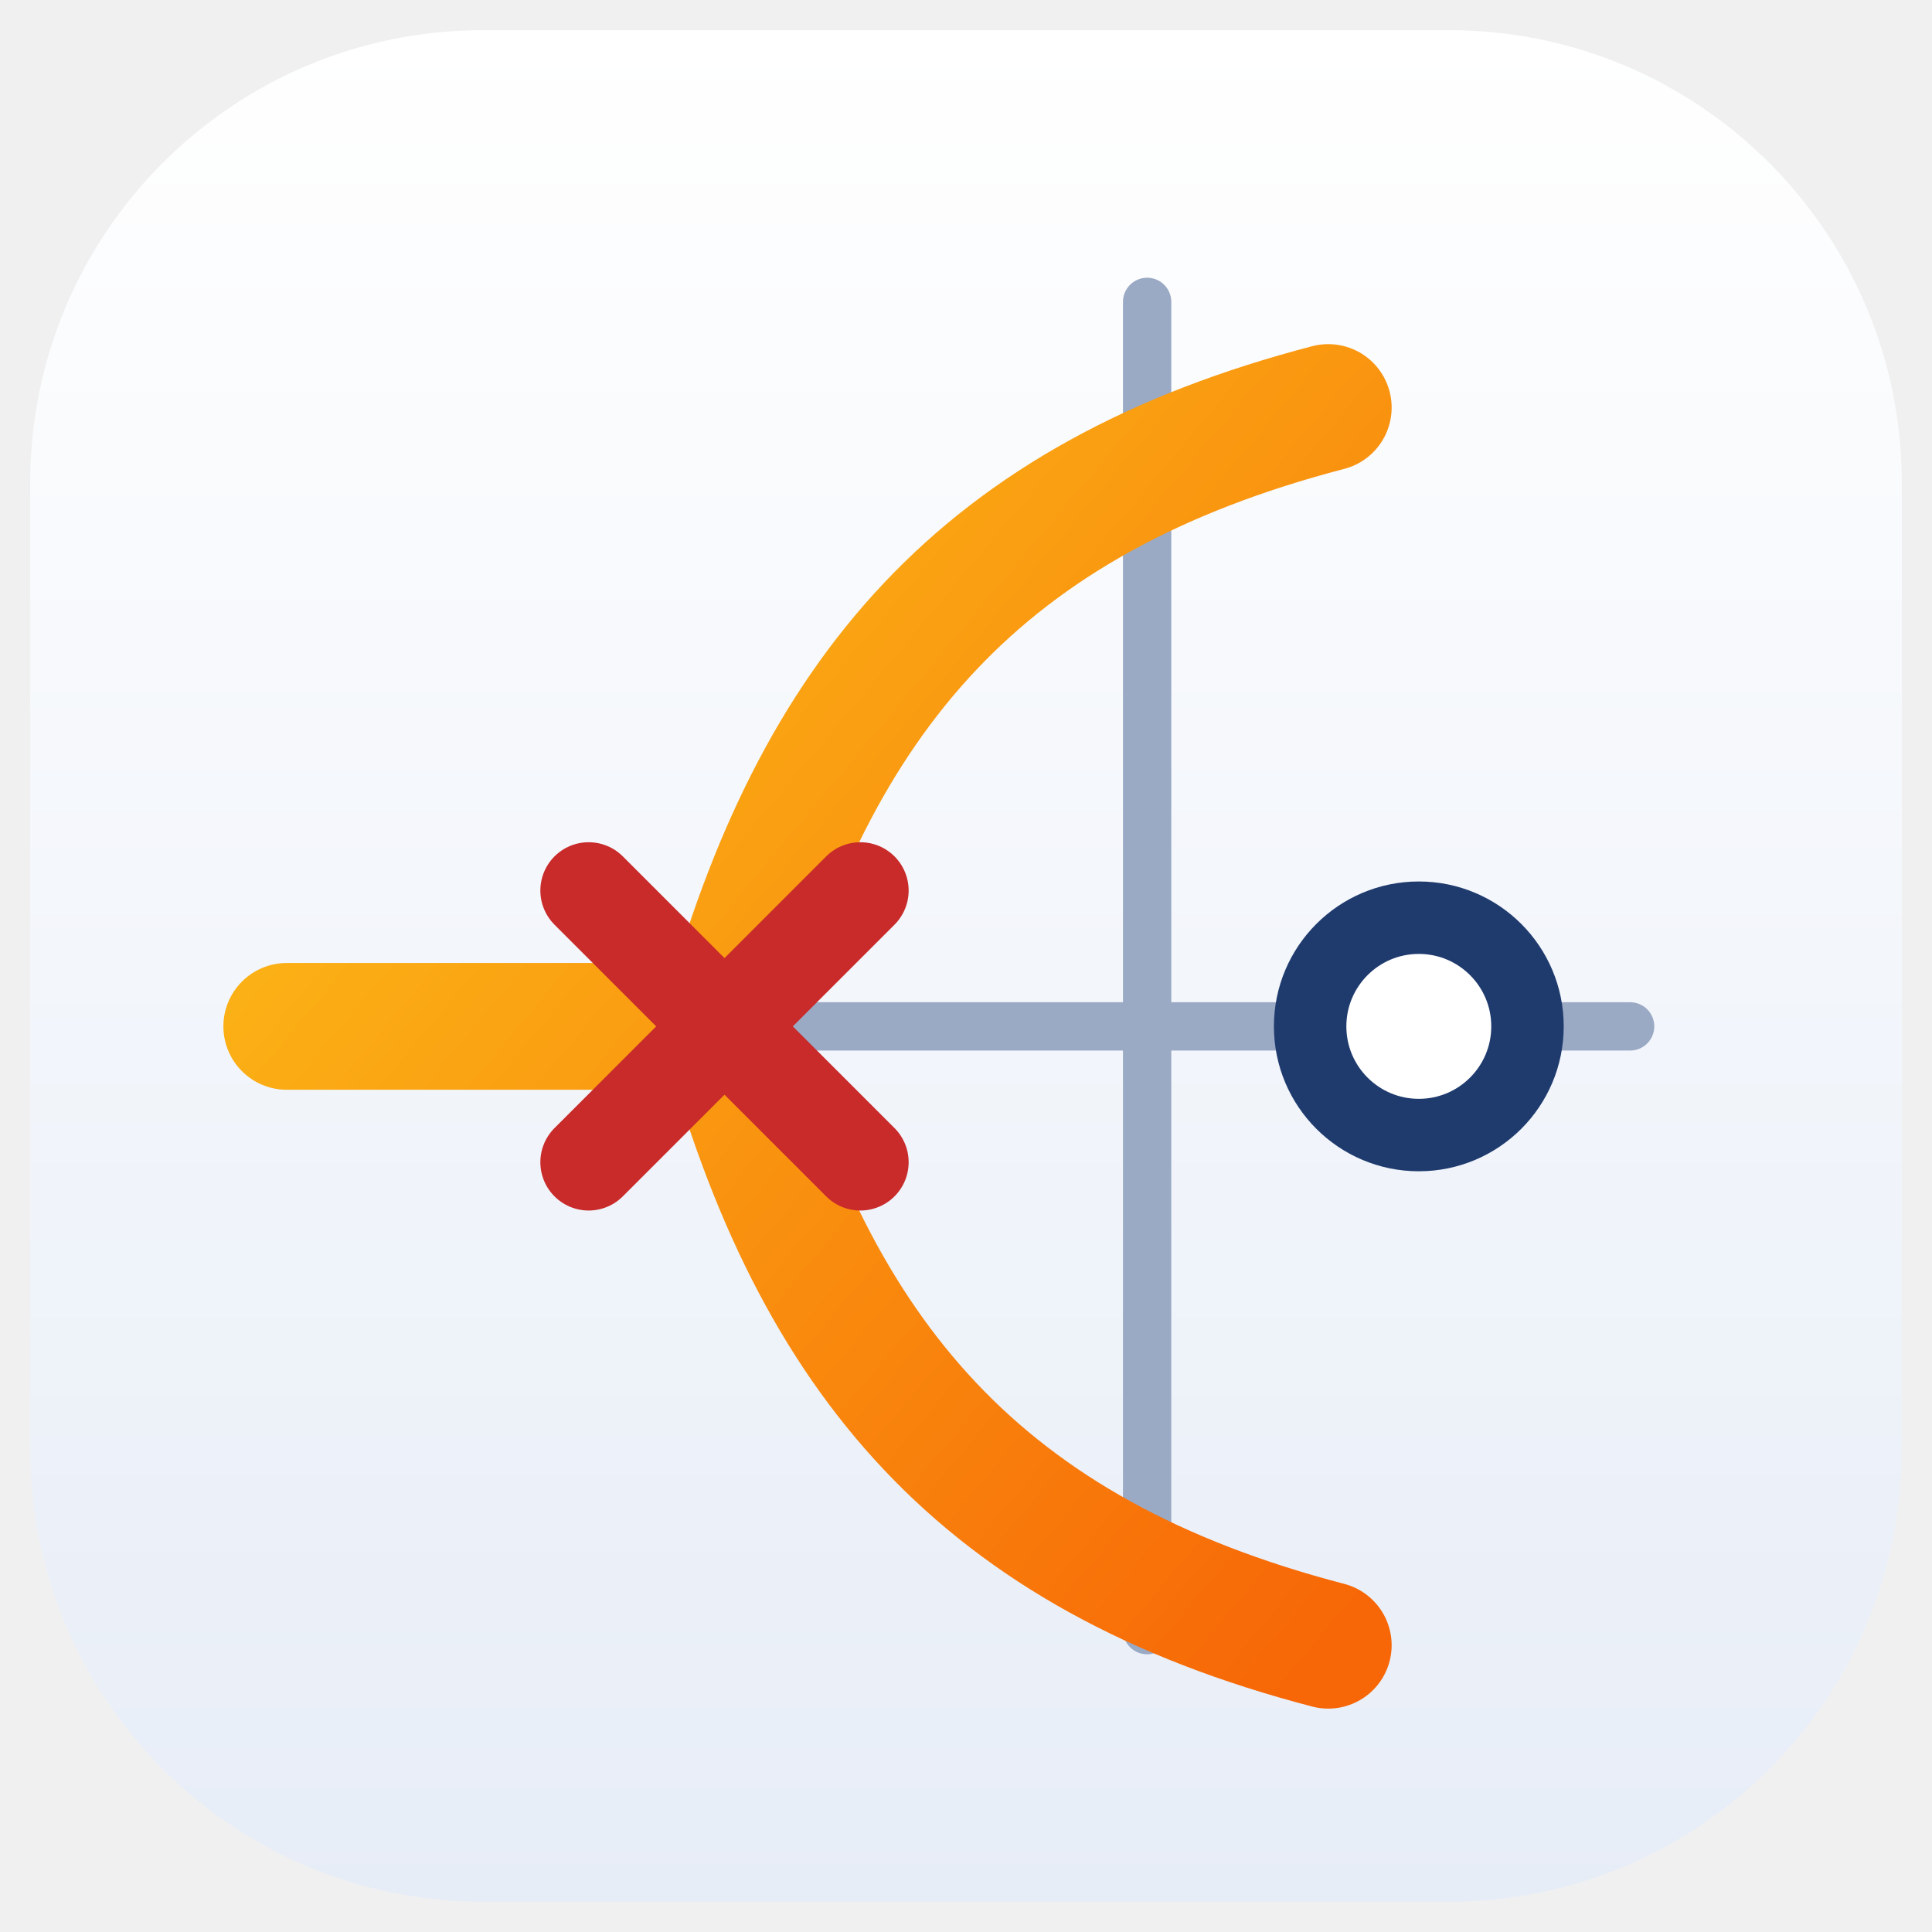
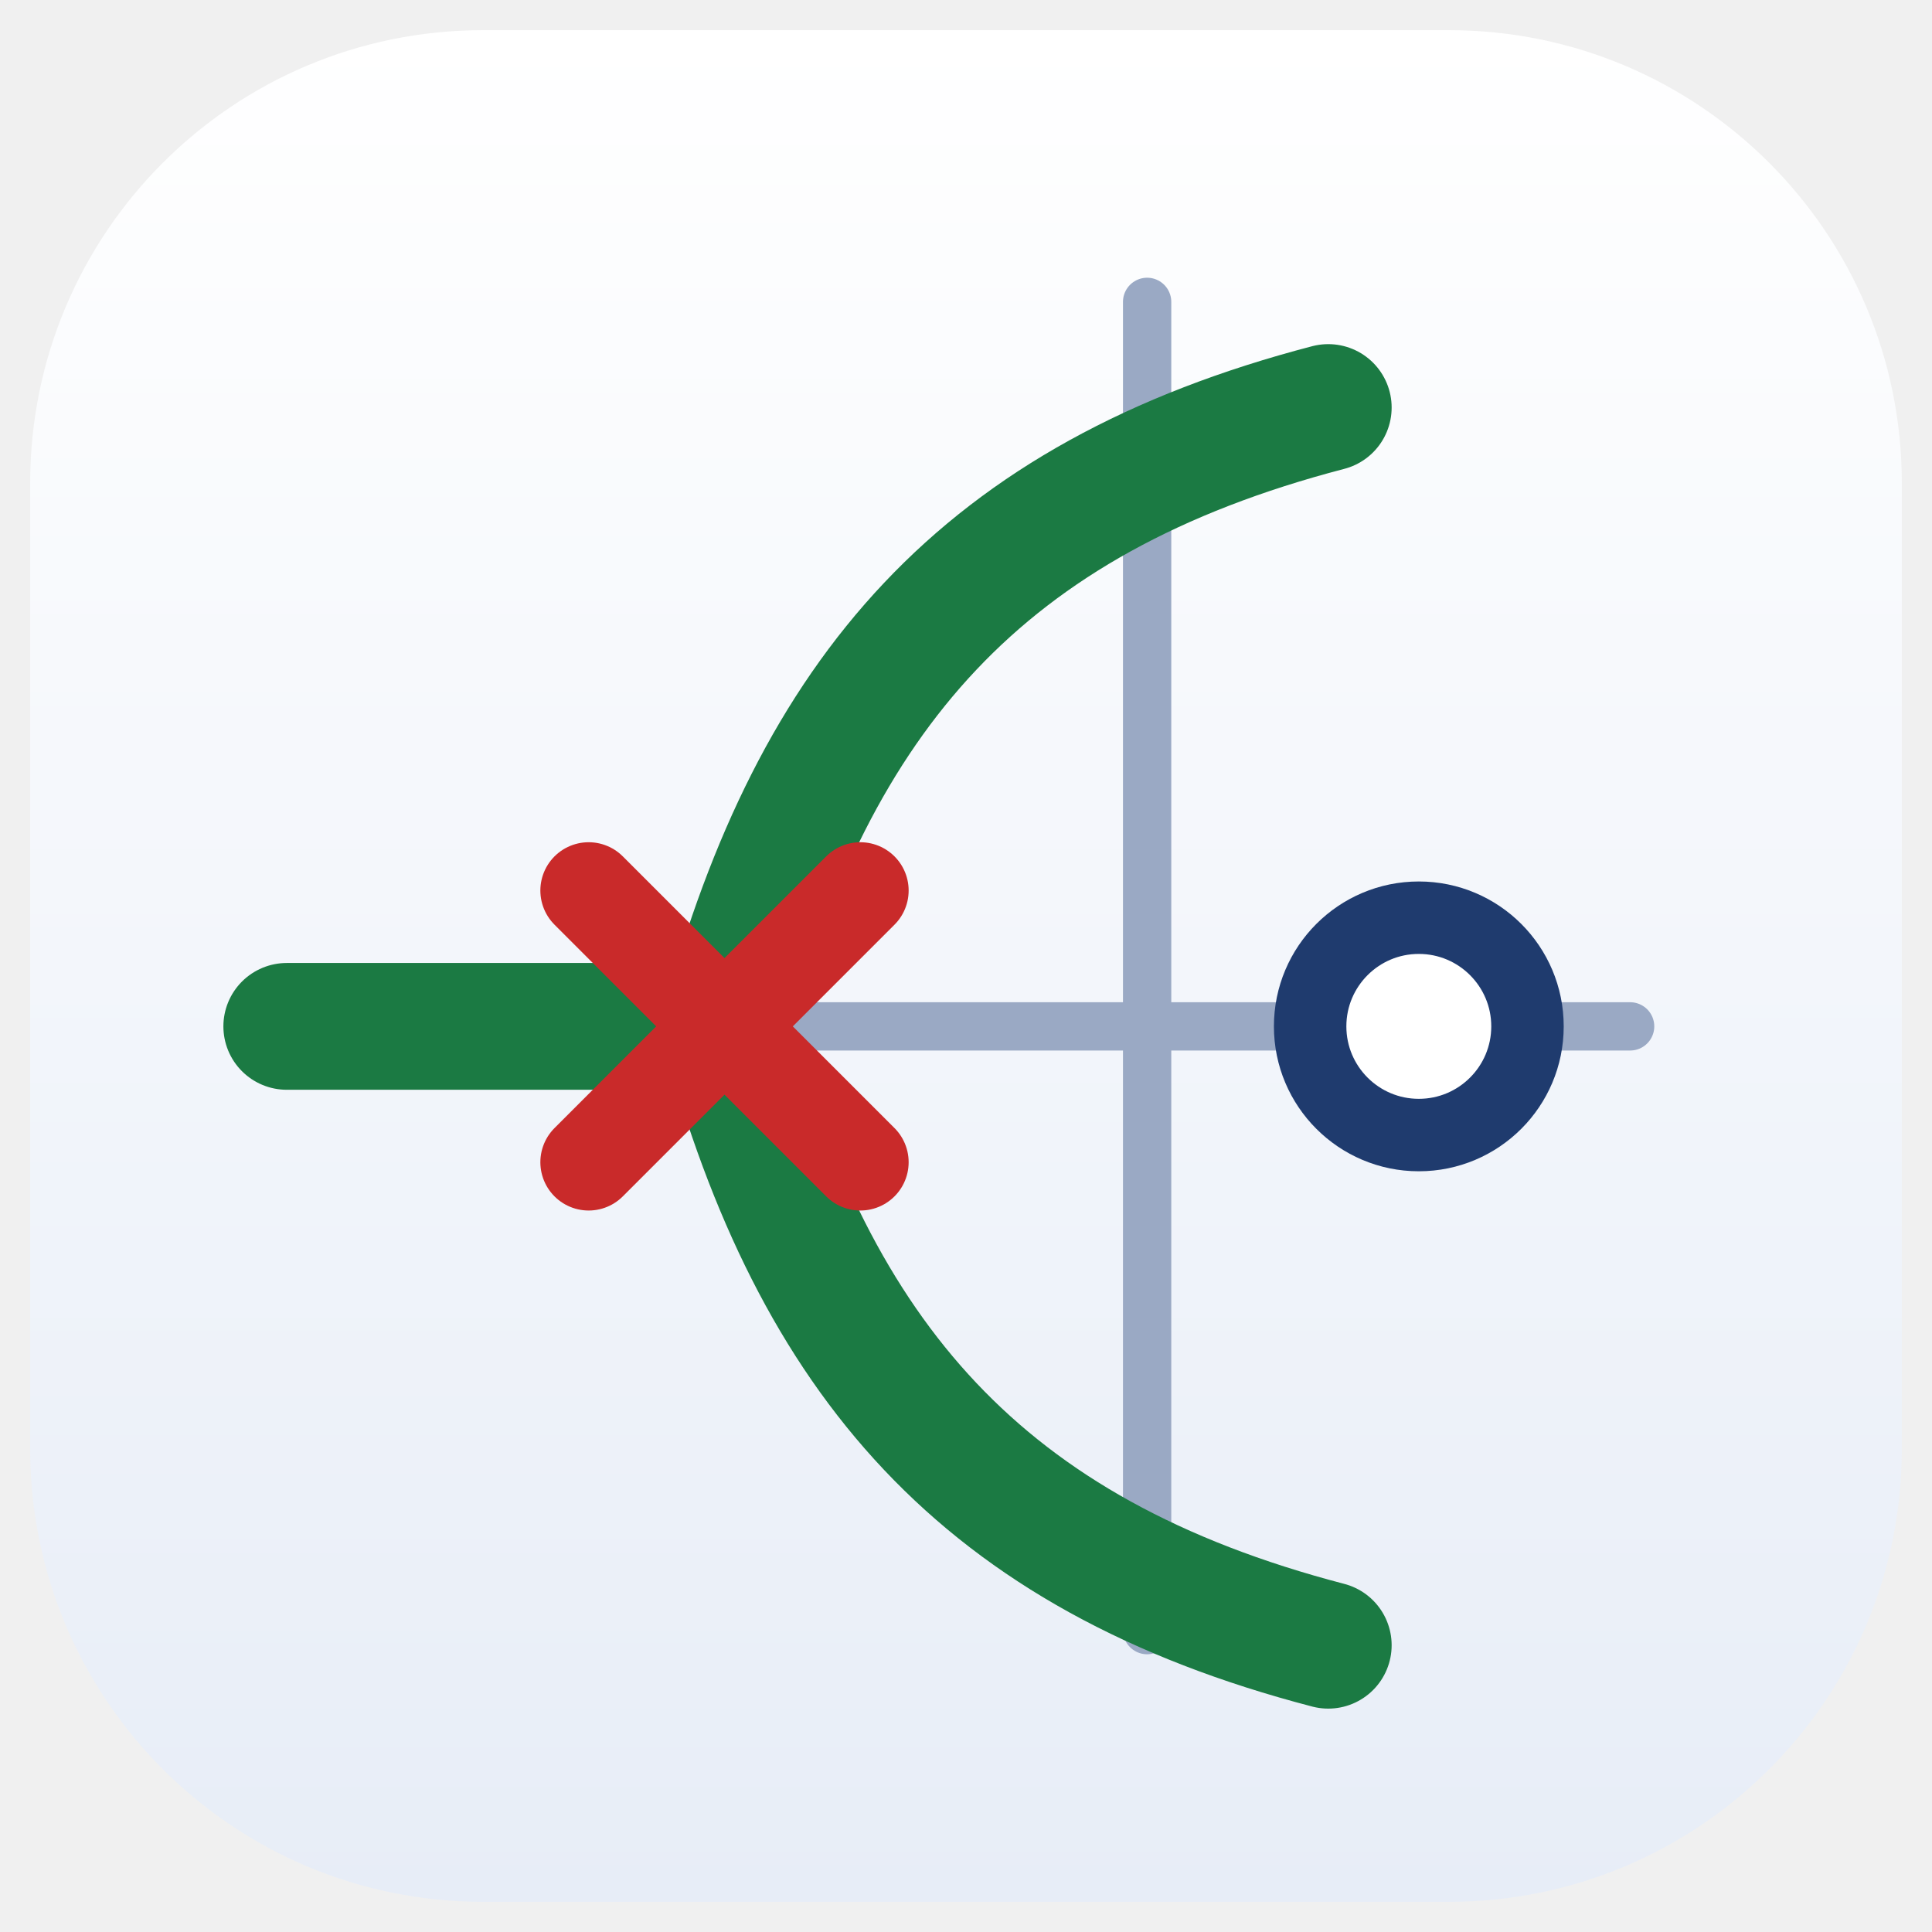
<svg xmlns="http://www.w3.org/2000/svg" viewBox="0 0 64 64">
  <defs>
    <linearGradient id="t" x1="0" y1="0" x2="0" y2="1">
      <stop offset="0" stop-color="#fff" />
      <stop offset="1" stop-color="#e7edf7" />
    </linearGradient>
    <linearGradient id="l" x1="0" y1="0" x2="1" y2="1">
-       <stop offset="0" stop-color="#fcc419" />
-       <stop offset="1" stop-color="#f76707" />
+       <stop offset="0" stop-color="#2f9e44" />
+       <stop offset="1" stop-color="#14532d" />
    </linearGradient>
  </defs>
  <rect x="1" y="1" width="62" height="62" rx="15" fill="url(#t)" />
  <path d="M10 34h44M38 10v44" stroke="#9aa9c4" stroke-width="1.6" stroke-linecap="round" />
-   <path d="M24 34c3-11 8.5-17.5 20-20.5M24 34c3 11 8.5 17.5 20 20.5M9.5 34H24" fill="none" stroke="url(#l)" stroke-width="4.2" stroke-linecap="round" />
+   <path d="M24 34c3-11 8.5-17.5 20-20.5M24 34c3 11 8.5 17.5 20 20.5M9.5 34H24" fill="none" stroke="#1b7a43" stroke-width="4.2" stroke-linecap="round" />
  <path d="M19.5 29.5l9 9M28.5 29.5l-9 9" stroke="#c92a2a" stroke-width="3.2" stroke-linecap="round" />
  <circle cx="47" cy="34" r="3.6" fill="#fff" stroke="#1f3b6e" stroke-width="2.4" />
</svg>
